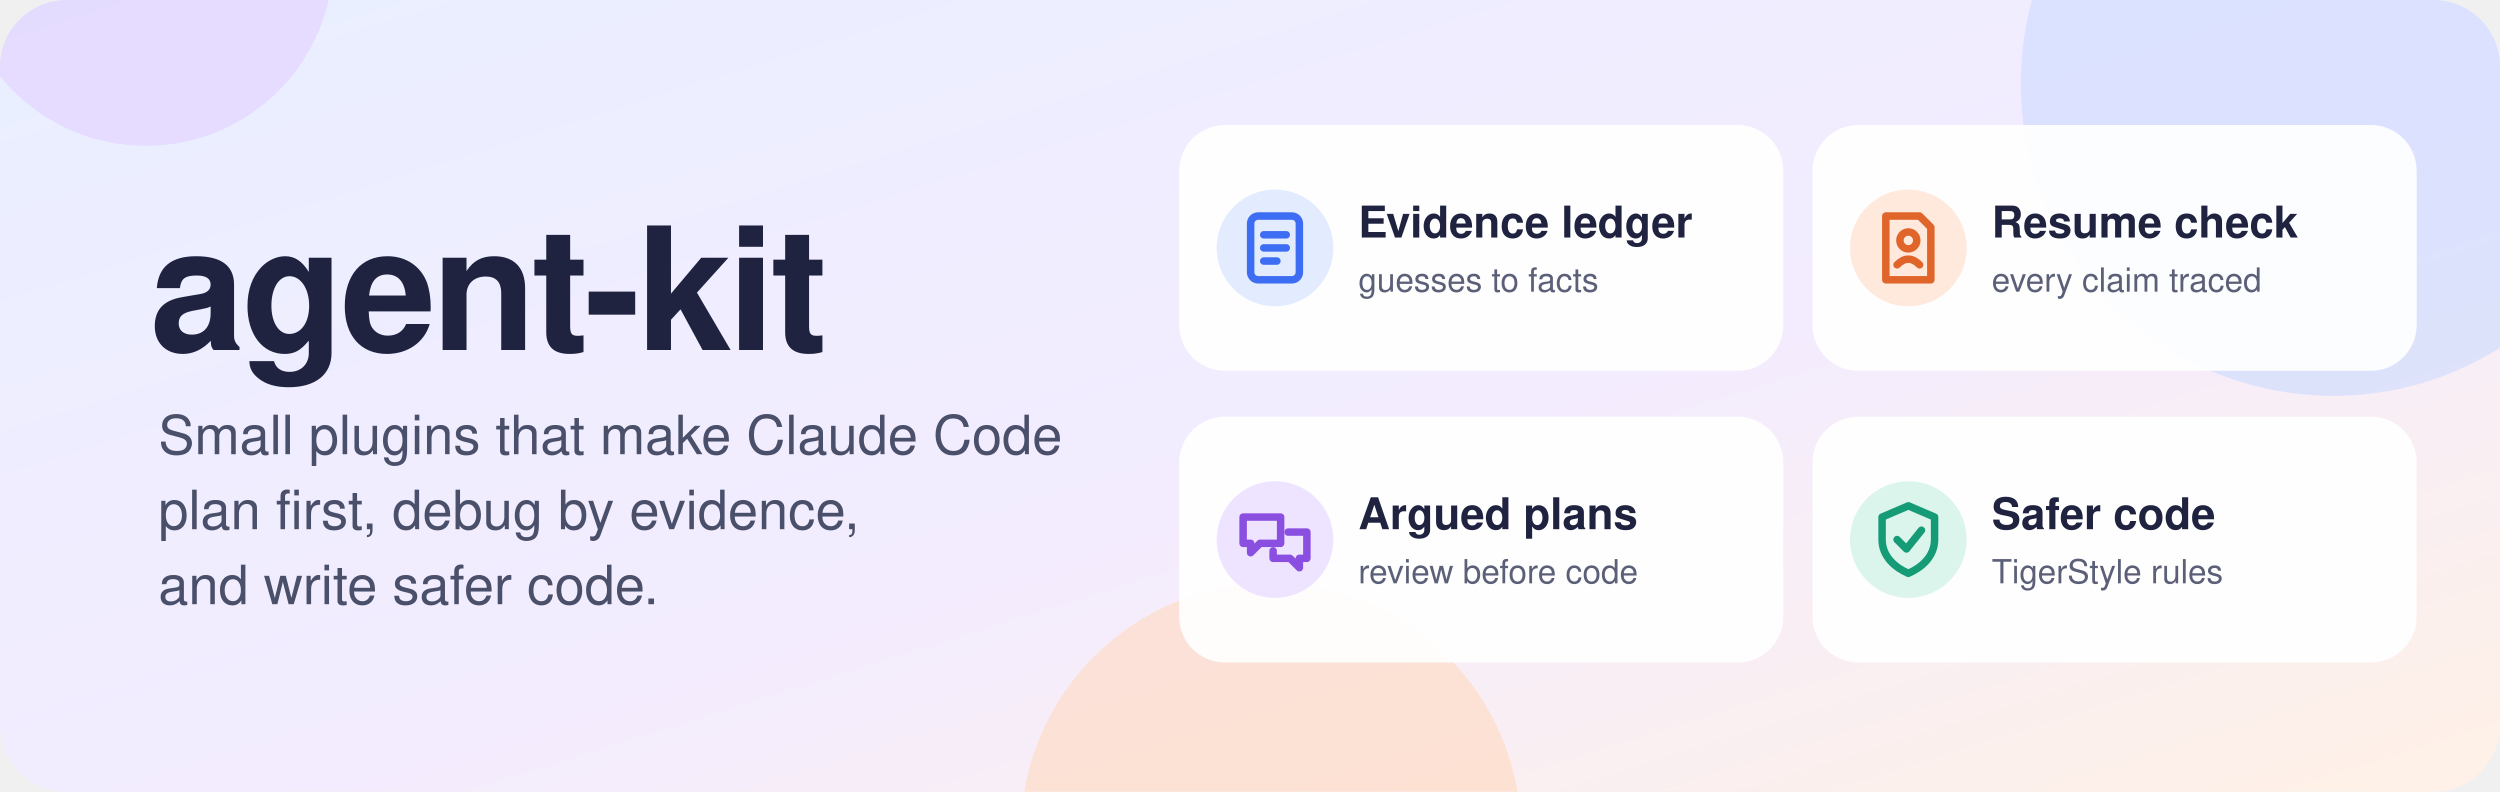
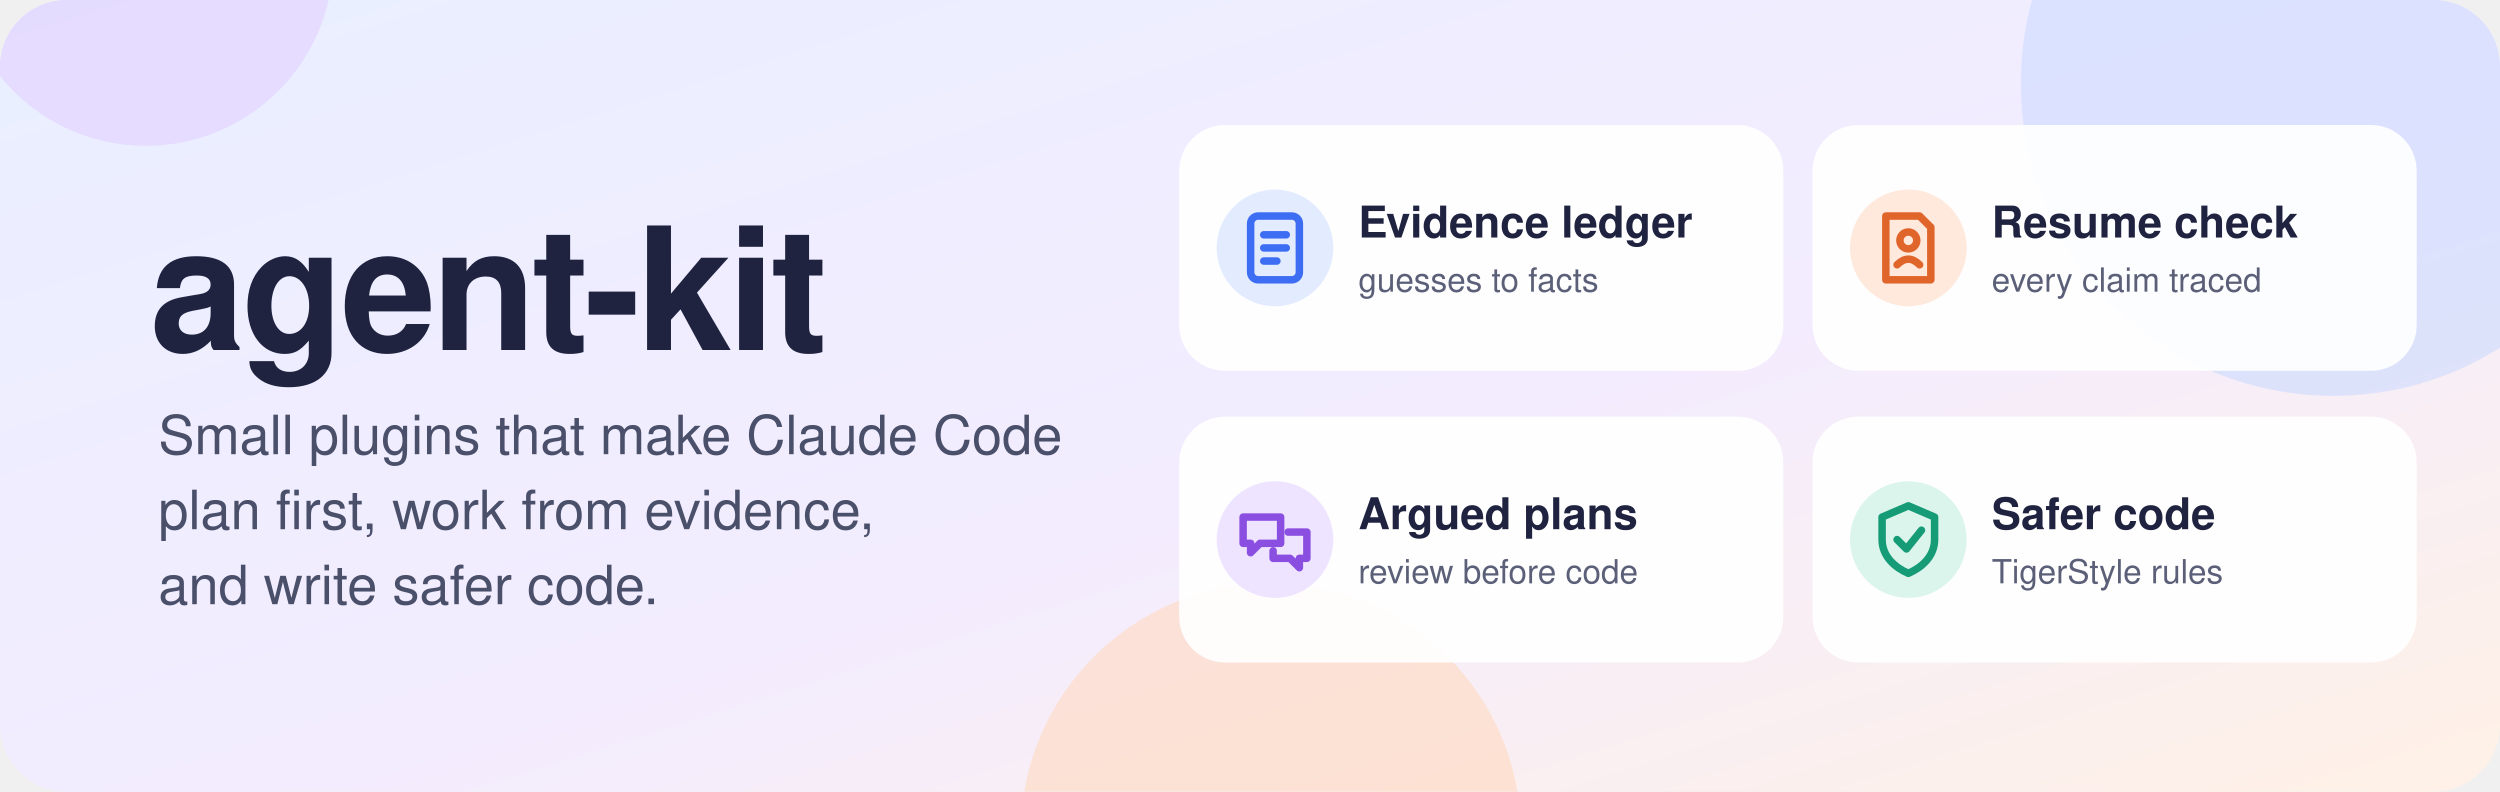
<svg xmlns="http://www.w3.org/2000/svg" width="1200" height="380" viewBox="0 0 1200 380" role="img" aria-labelledby="t">
  <defs>
    <linearGradient id="bg" x1="0" y1="0" x2="1" y2="1">
      <stop offset="0" stop-color="#e9efff" />
      <stop offset="0.55" stop-color="#f3ecff" />
      <stop offset="1" stop-color="#fff1e6" />
    </linearGradient>
    <clipPath id="card">
      <rect width="1200" height="380" rx="32" />
    </clipPath>
  </defs>
  <g clip-path="url(#card)">
    <rect width="1200" height="380" fill="url(#bg)" />
    <circle cx="1120" cy="40" r="150" fill="#c9d8ff" opacity="0.55" />
    <circle cx="610" cy="400" r="120" fill="#ffd9bf" opacity="0.6" />
    <circle cx="70" cy="-20" r="90" fill="#e2d4ff" opacity="0.7" />
  </g>
  <text x="72" y="168" font-family="-apple-system, BlinkMacSystemFont, 'Segoe UI', Helvetica, Arial, sans-serif" font-size="82" font-weight="700" letter-spacing="-2" fill="#1f2340">agent-kit</text>
  <text x="76" y="218" font-family="-apple-system, BlinkMacSystemFont, 'Segoe UI', Helvetica, Arial, sans-serif" font-size="26" fill="#4a4f6a">Small plugins that make Claude Code</text>
-   <text x="76" y="254" font-family="-apple-system, BlinkMacSystemFont, 'Segoe UI', Helvetica, Arial, sans-serif" font-size="26" fill="#4a4f6a">plan first, debug by evidence,</text>
+   <text x="76" y="254" font-family="-apple-system, BlinkMacSystemFont, 'Segoe UI', Helvetica, Arial, sans-serif" font-size="26" fill="#4a4f6a">plan first, work from evidence,</text>
  <text x="76" y="290" font-family="-apple-system, BlinkMacSystemFont, 'Segoe UI', Helvetica, Arial, sans-serif" font-size="26" fill="#4a4f6a">and write safer code.</text>
  <g transform="translate(566 60)">
    <rect width="290" height="118" rx="22" fill="#ffffff" opacity="0.92" />
    <circle cx="46" cy="59" r="28" fill="#e3ebff" />
    <g transform="translate(46 59) scale(0.9)" stroke="#3d6df2" stroke-width="4" stroke-linecap="round" stroke-linejoin="round" fill="none">
      <rect x="-13" y="-17" width="26" height="34" rx="4" />
      <path d="M-6 -7 H6 M-6 0 H6 M-6 7 H1" />
    </g>
    <text x="86" y="54" font-family="-apple-system, BlinkMacSystemFont, 'Segoe UI', Helvetica, Arial, sans-serif" font-size="21" font-weight="600" fill="#1f2340">Evidence ledger</text>
    <text x="86" y="80" font-family="-apple-system, BlinkMacSystemFont, 'Segoe UI', Helvetica, Arial, sans-serif" font-size="16" fill="#5b6078">guesses to facts</text>
  </g>
  <g transform="translate(870 60)">
    <rect width="290" height="118" rx="22" fill="#ffffff" opacity="0.92" />
    <circle cx="46" cy="59" r="28" fill="#ffe8dc" />
    <g transform="translate(46 59) scale(0.9)" stroke="#e0652b" stroke-width="4" stroke-linecap="round" stroke-linejoin="round" fill="none">
      <path d="M-12 -17 H6 L12 -11 V17 H-12 Z" />
      <circle cx="0" cy="-4" r="4.5" />
      <path d="M-6 9 Q0 3 6 9" />
    </g>
    <text x="86" y="54" font-family="-apple-system, BlinkMacSystemFont, 'Segoe UI', Helvetica, Arial, sans-serif" font-size="21" font-weight="600" fill="#1f2340">Resume check</text>
    <text x="86" y="80" font-family="-apple-system, BlinkMacSystemFont, 'Segoe UI', Helvetica, Arial, sans-serif" font-size="16" fill="#5b6078">every claim traced</text>
  </g>
  <g transform="translate(566 200)">
    <rect width="290" height="118" rx="22" fill="#ffffff" opacity="0.92" />
    <circle cx="46" cy="59" r="28" fill="#efe4ff" />
    <g transform="translate(46 59) scale(0.9)" stroke="#8a4fe0" stroke-width="4" stroke-linecap="round" stroke-linejoin="round" fill="none">
      <path d="M-17 -12 H3 V2 H-8 L-13 7 V2 H-17 Z" />
      <path d="M-1 6 V10 H8 L13 15 V10 H17 V-4 H7" />
    </g>
    <text x="86" y="54" font-family="-apple-system, BlinkMacSystemFont, 'Segoe UI', Helvetica, Arial, sans-serif" font-size="21" font-weight="600" fill="#1f2340">Argued plans</text>
    <text x="86" y="80" font-family="-apple-system, BlinkMacSystemFont, 'Segoe UI', Helvetica, Arial, sans-serif" font-size="16" fill="#5b6078">review before code</text>
  </g>
  <g transform="translate(870 200)">
    <rect width="290" height="118" rx="22" fill="#ffffff" opacity="0.92" />
    <circle cx="46" cy="59" r="28" fill="#dcf5ec" />
    <g transform="translate(46 59) scale(0.9)" stroke="#169b77" stroke-width="4" stroke-linecap="round" stroke-linejoin="round" fill="none">
      <path d="M0 -18 L14 -12 V0 C14 9 7 15 0 18 C-7 15 -14 9 -14 0 V-12 Z" />
      <path d="M-6 0 L-1 5 L7 -5" />
    </g>
    <text x="86" y="54" font-family="-apple-system, BlinkMacSystemFont, 'Segoe UI', Helvetica, Arial, sans-serif" font-size="21" font-weight="600" fill="#1f2340">Safer code</text>
    <text x="86" y="80" font-family="-apple-system, BlinkMacSystemFont, 'Segoe UI', Helvetica, Arial, sans-serif" font-size="16" fill="#5b6078">TigerStyle rules</text>
  </g>
</svg>
